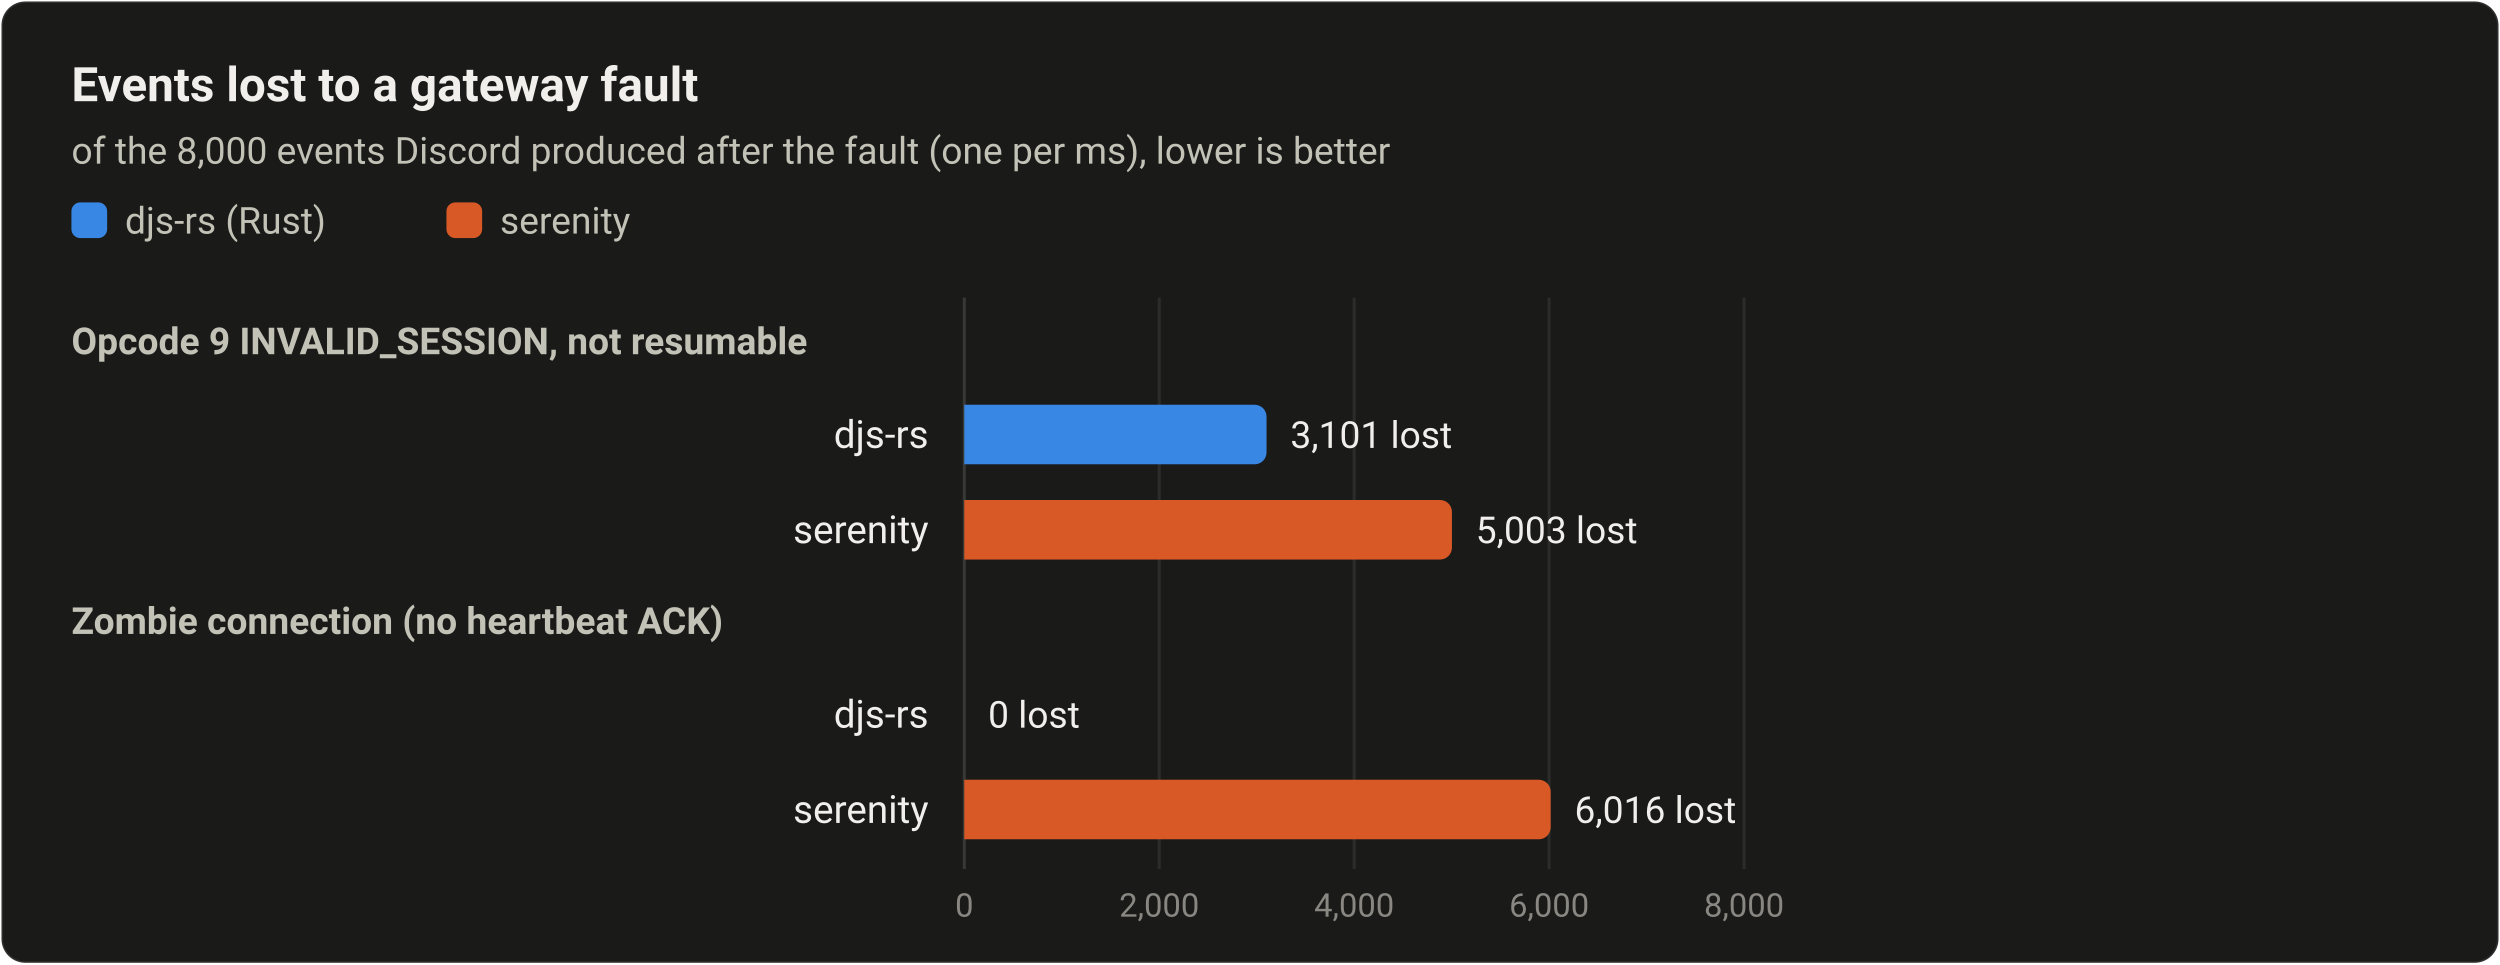
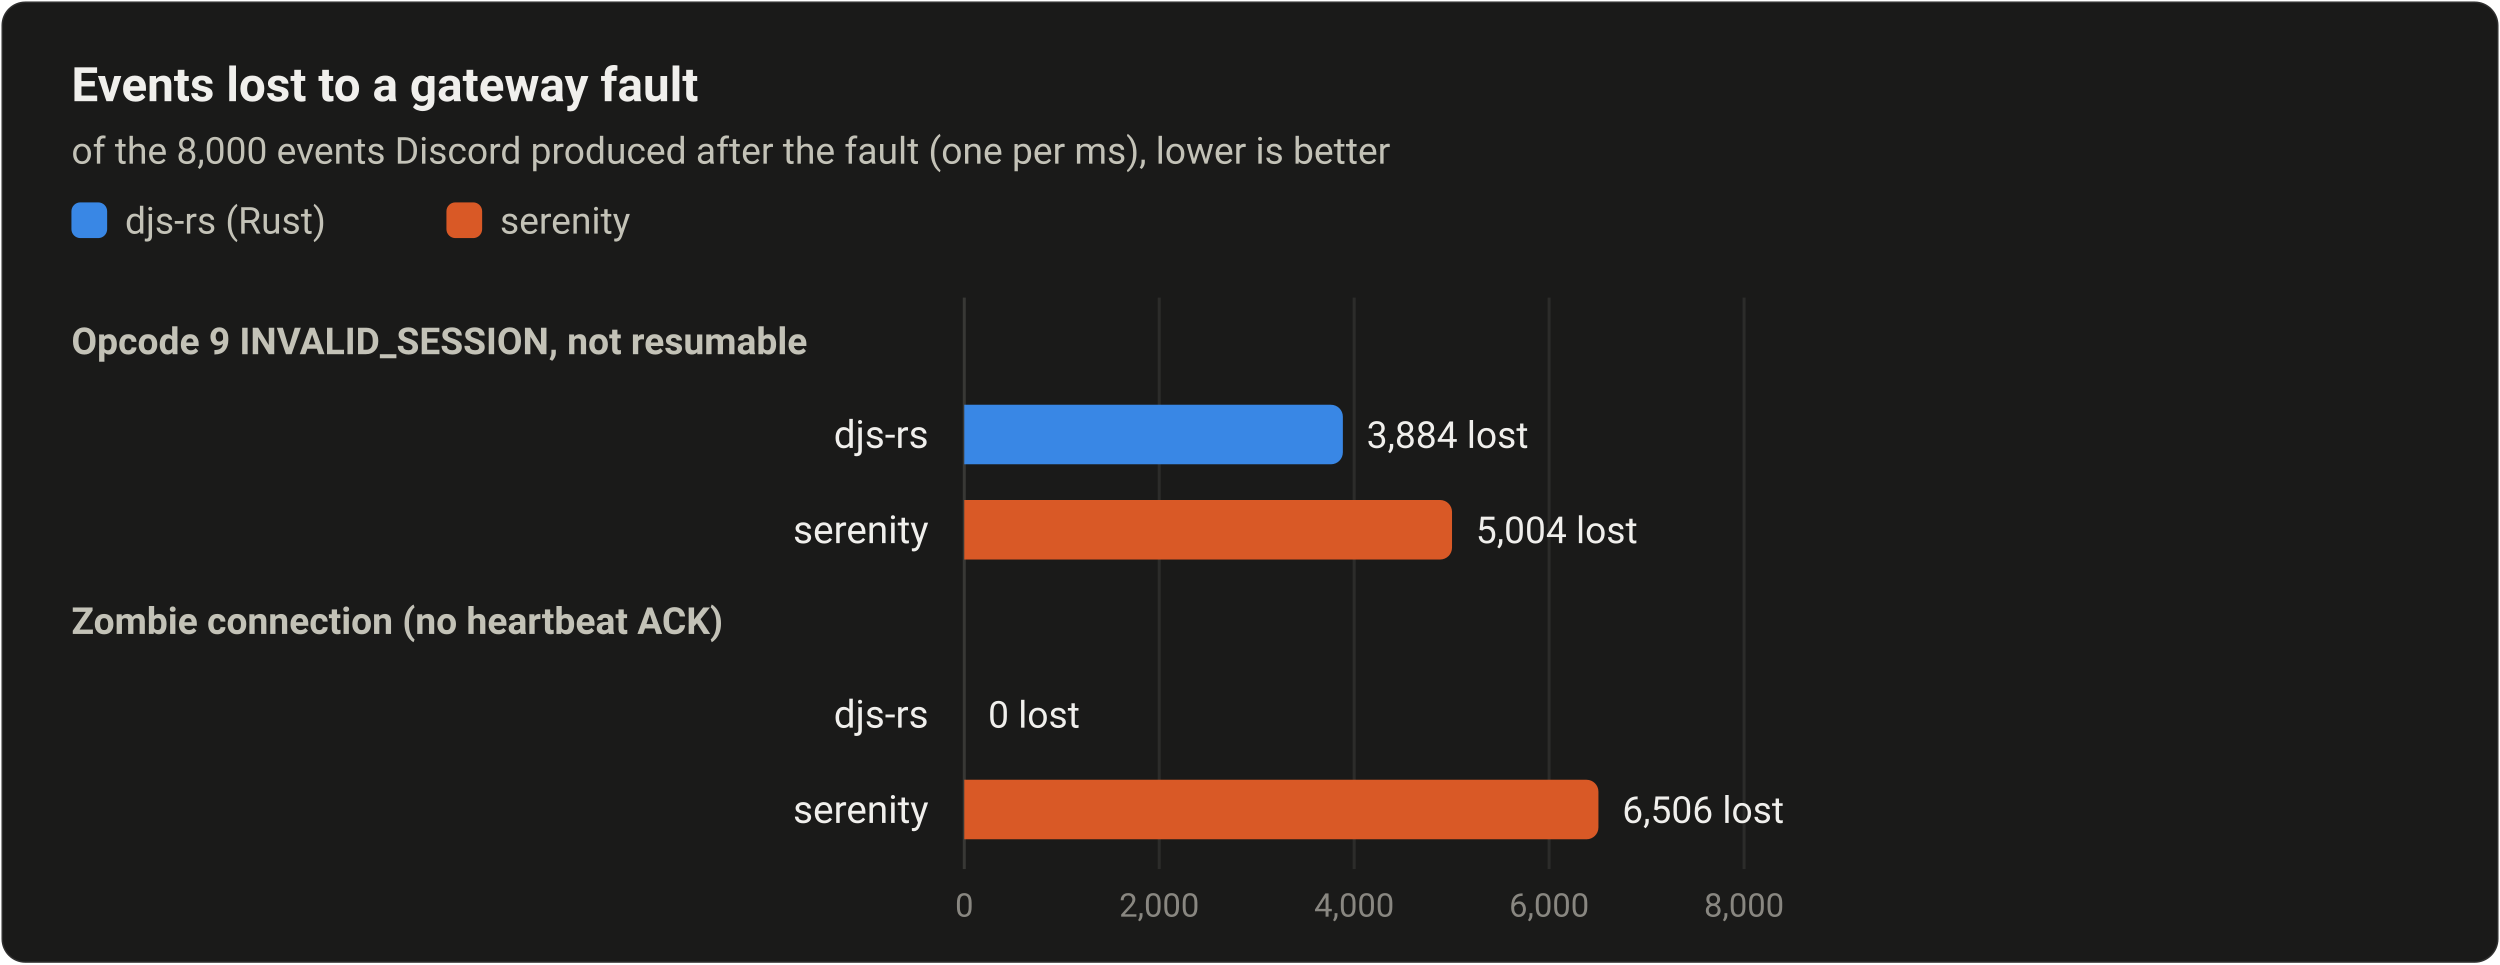
<svg xmlns="http://www.w3.org/2000/svg" width="840" height="324" viewBox="0 0 840 324" role="img" aria-labelledby="title desc" font-family="system-ui, -apple-system, &quot;Segoe UI&quot;, Roboto, sans-serif">
  <rect x="0.5" y="0.5" width="839" height="323" rx="8" fill="#1a1a19" stroke="rgba(255,255,255,0.10)" />
  <text x="24" y="34" font-size="16" font-weight="600" fill="#f0efec">Events lost to a gateway fault</text>
  <text x="24" y="55" font-size="12.5" fill="#c3c2b7">of the 8,000 events Discord produced after the fault (one per ms), lower is better</text>
  <rect x="24" y="68" width="12" height="12" rx="3" fill="#3987e5" />
  <text x="42" y="78.5" font-size="12.5" fill="#c3c2b7">djs-rs (Rust)</text>
  <rect x="150" y="68" width="12" height="12" rx="3" fill="#d95926" />
  <text x="168" y="78.5" font-size="12.5" fill="#c3c2b7">serenity</text>
  <line x1="324" y1="100" x2="324" y2="292" stroke="#383835" stroke-width="1" />
  <text x="324" y="308" font-size="11" text-anchor="middle" fill="#898781" style="font-variant-numeric: tabular-nums">0</text>
  <line x1="389.5" y1="100" x2="389.5" y2="292" stroke="#2c2c2a" stroke-width="1" />
  <text x="389.5" y="308" font-size="11" text-anchor="middle" fill="#898781" style="font-variant-numeric: tabular-nums">2,000</text>
  <line x1="455" y1="100" x2="455" y2="292" stroke="#2c2c2a" stroke-width="1" />
  <text x="455" y="308" font-size="11" text-anchor="middle" fill="#898781" style="font-variant-numeric: tabular-nums">4,000</text>
  <line x1="520.5" y1="100" x2="520.5" y2="292" stroke="#2c2c2a" stroke-width="1" />
  <text x="520.5" y="308" font-size="11" text-anchor="middle" fill="#898781" style="font-variant-numeric: tabular-nums">6,000</text>
  <line x1="586" y1="100" x2="586" y2="292" stroke="#2c2c2a" stroke-width="1" />
  <text x="586" y="308" font-size="11" text-anchor="middle" fill="#898781" style="font-variant-numeric: tabular-nums">8,000</text>
  <text x="24" y="119" font-size="12.5" font-weight="600" fill="#c3c2b7">Opcode 9 INVALID_SESSION, not resumable</text>
  <text x="312" y="150.5" font-size="13" text-anchor="end" fill="#f0efec">djs-rs</text>
-   <path d="M324,136H421.558A4,4 0 0 1 425.558,140V152A4,4 0 0 1 421.558,156H324Z" fill="#3987e5" />
-   <text x="433.558" y="150.5" font-size="12.5" fill="#f0efec" style="font-variant-numeric: tabular-nums">3,101 lost</text>
+   <path d="M324,136H447.201A4,4 0 0 1 451.201,140V152A4,4 0 0 1 447.201,156H324Z" fill="#3987e5" />
+   <text x="459.201" y="150.5" font-size="12.5" fill="#f0efec" style="font-variant-numeric: tabular-nums">3,884 lost</text>
  <text x="312" y="182.5" font-size="13" text-anchor="end" fill="#f0efec">serenity</text>
-   <path d="M324,168H483.848A4,4 0 0 1 487.848,172V184A4,4 0 0 1 483.848,188H324Z" fill="#d95926" />
-   <text x="495.848" y="182.5" font-size="12.5" fill="#f0efec" style="font-variant-numeric: tabular-nums">5,003 lost</text>
+   <path d="M324,168H483.881A4,4 0 0 1 487.881,172V184A4,4 0 0 1 483.881,188H324Z" fill="#d95926" />
+   <text x="495.881" y="182.5" font-size="12.5" fill="#f0efec" style="font-variant-numeric: tabular-nums">5,004 lost</text>
  <text x="24" y="213" font-size="12.5" font-weight="600" fill="#c3c2b7">Zombie connection (no heartbeat ACK)</text>
  <text x="312" y="244.5" font-size="13" text-anchor="end" fill="#f0efec">djs-rs</text>
  <path d="" fill="#3987e5" />
  <text x="332" y="244.5" font-size="12.5" fill="#f0efec" style="font-variant-numeric: tabular-nums">0 lost</text>
  <text x="312" y="276.5" font-size="13" text-anchor="end" fill="#f0efec">serenity</text>
-   <path d="M324,262H517.024A4,4 0 0 1 521.024,266V278A4,4 0 0 1 517.024,282H324Z" fill="#d95926" />
-   <text x="529.024" y="276.5" font-size="12.5" fill="#f0efec" style="font-variant-numeric: tabular-nums">6,016 lost</text>
+   <path d="M324,262H533.072A4,4 0 0 1 537.072,266V278A4,4 0 0 1 533.072,282H324Z" fill="#d95926" />
+   <text x="545.072" y="276.5" font-size="12.5" fill="#f0efec" style="font-variant-numeric: tabular-nums">6,506 lost</text>
</svg>
